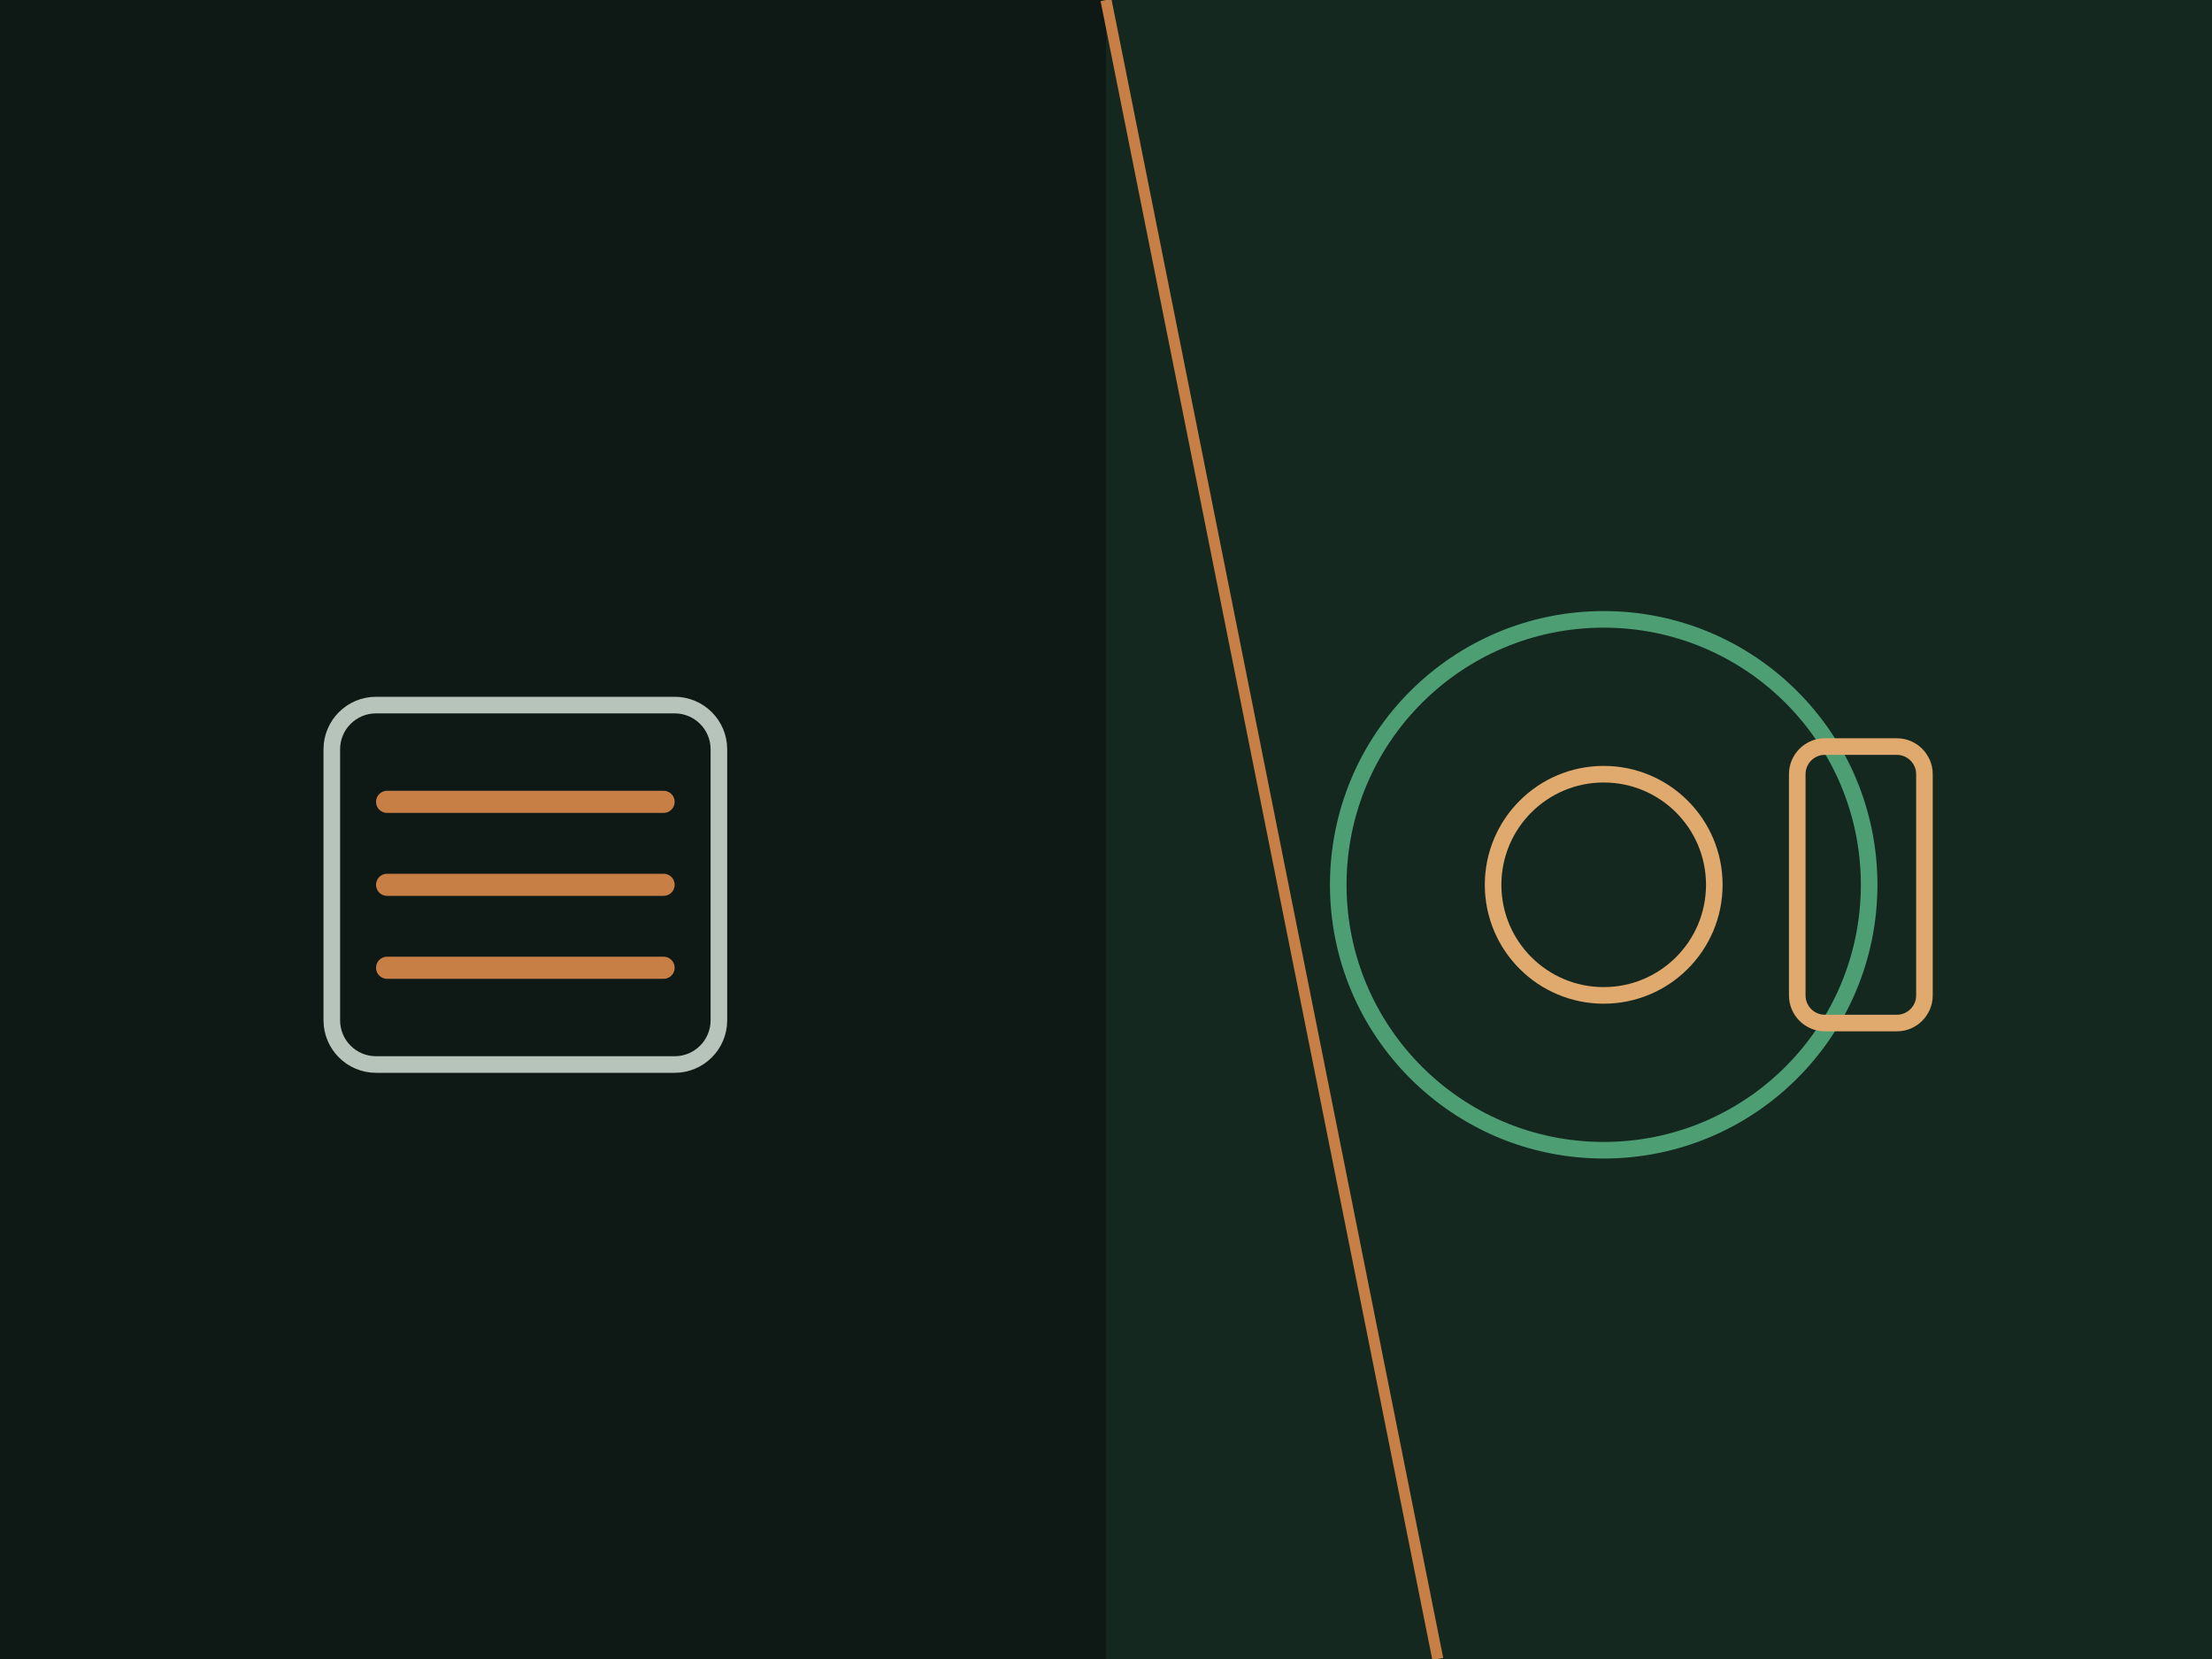
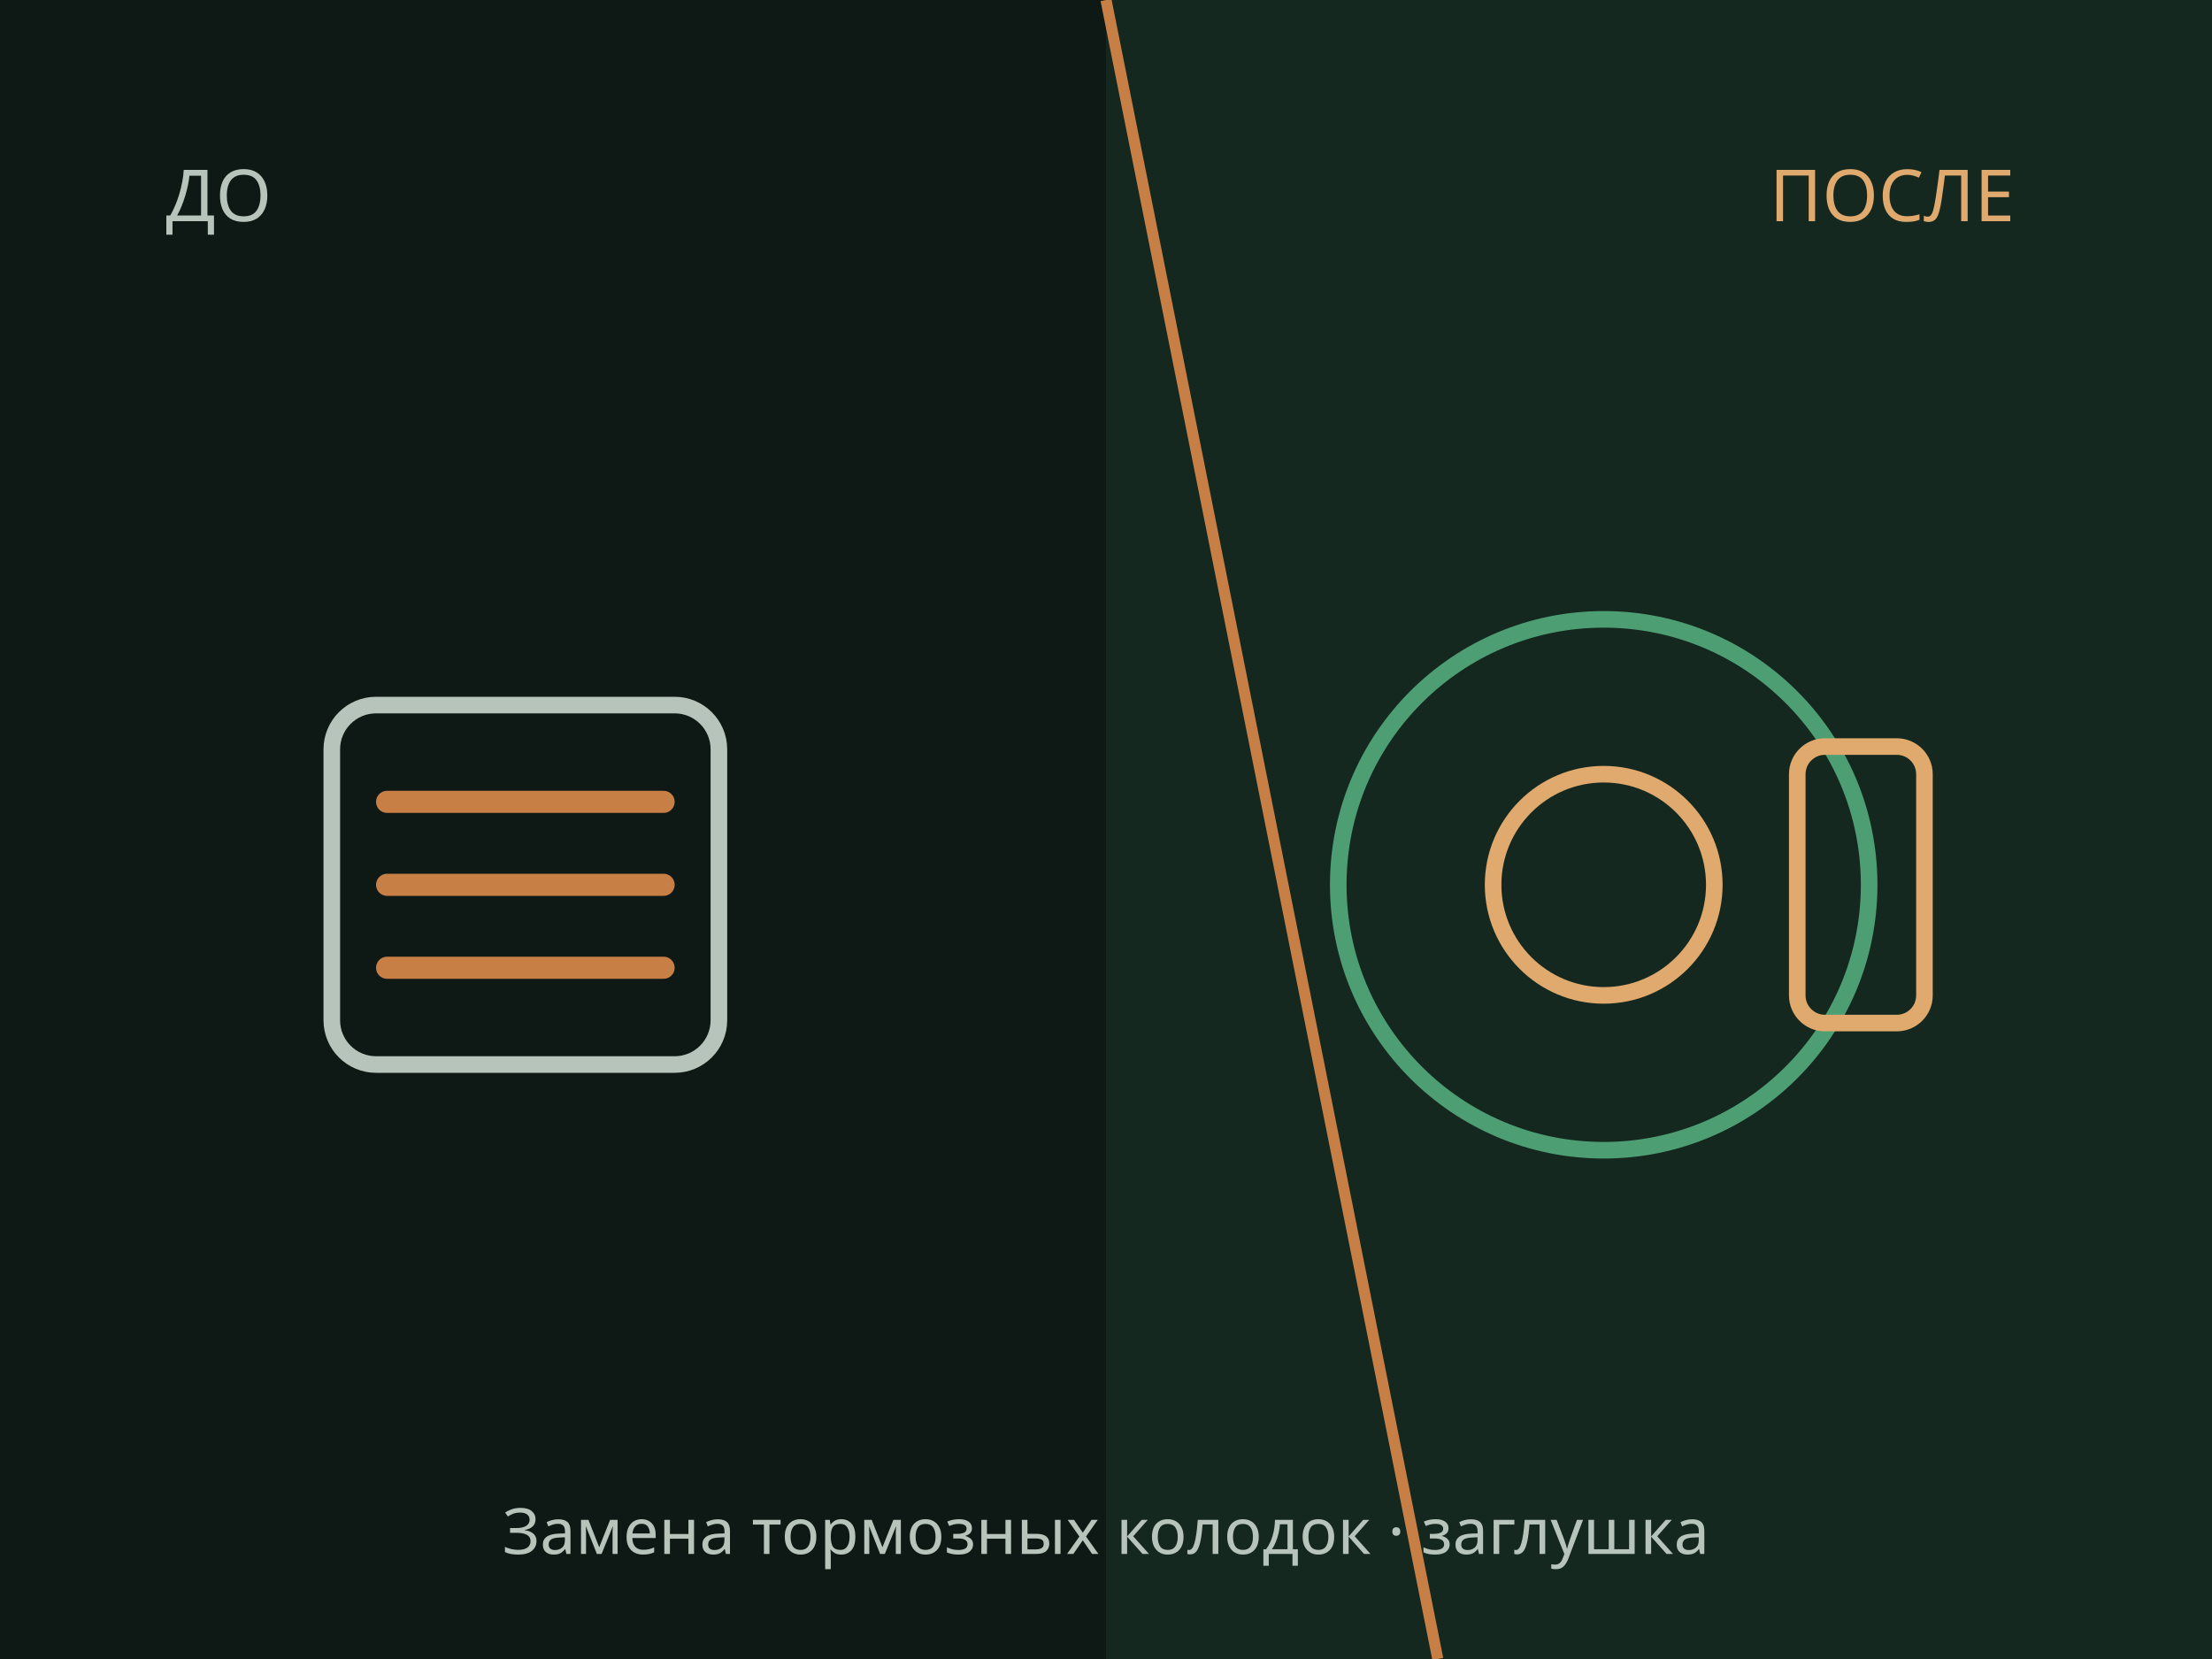
<svg xmlns="http://www.w3.org/2000/svg" viewBox="0 0 800 600" role="img">
  <rect width="800" height="600" fill="#14281F" />
  <path d="M0 0h400v600H0z" fill="#0B1410" opacity=".72" />
  <path d="M400 0l120 600" stroke="#C87F45" stroke-width="4" fill="none" />
  <g fill="none" stroke="#B7C4BB" stroke-width="6" stroke-linecap="round" stroke-linejoin="round" transform="translate(0,0)">
    <rect x="120" y="255" width="140" height="130" rx="16" />
    <path d="M140 290h100M140 320h100M140 350h100" stroke="#C87F45" stroke-width="8" />
  </g>
  <g fill="none" stroke="#4E9E74" stroke-width="6" stroke-linecap="round" stroke-linejoin="round">
    <circle cx="580" cy="320" r="96" />
    <circle cx="580" cy="320" r="40" stroke="#E0A96D" />
    <rect x="650" y="270" width="46" height="100" rx="10" stroke="#E0A96D" />
  </g>
+   <g font-family="sans-serif" font-size="26" fill="#B7C4BB">
+     <text x="60" y="80">ДО</text>
+   </g>
+   <g font-family="sans-serif" font-size="26" fill="#E0A96D">
+     <text x="640" y="80">ПОСЛЕ</text>
+   </g>
+   <g fill="#B7C4BB" font-family="sans-serif" font-size="23">
+     <text x="400" y="562" text-anchor="middle">Замена тормозных колодок · заглушка</text>
+   </g>
</svg>
